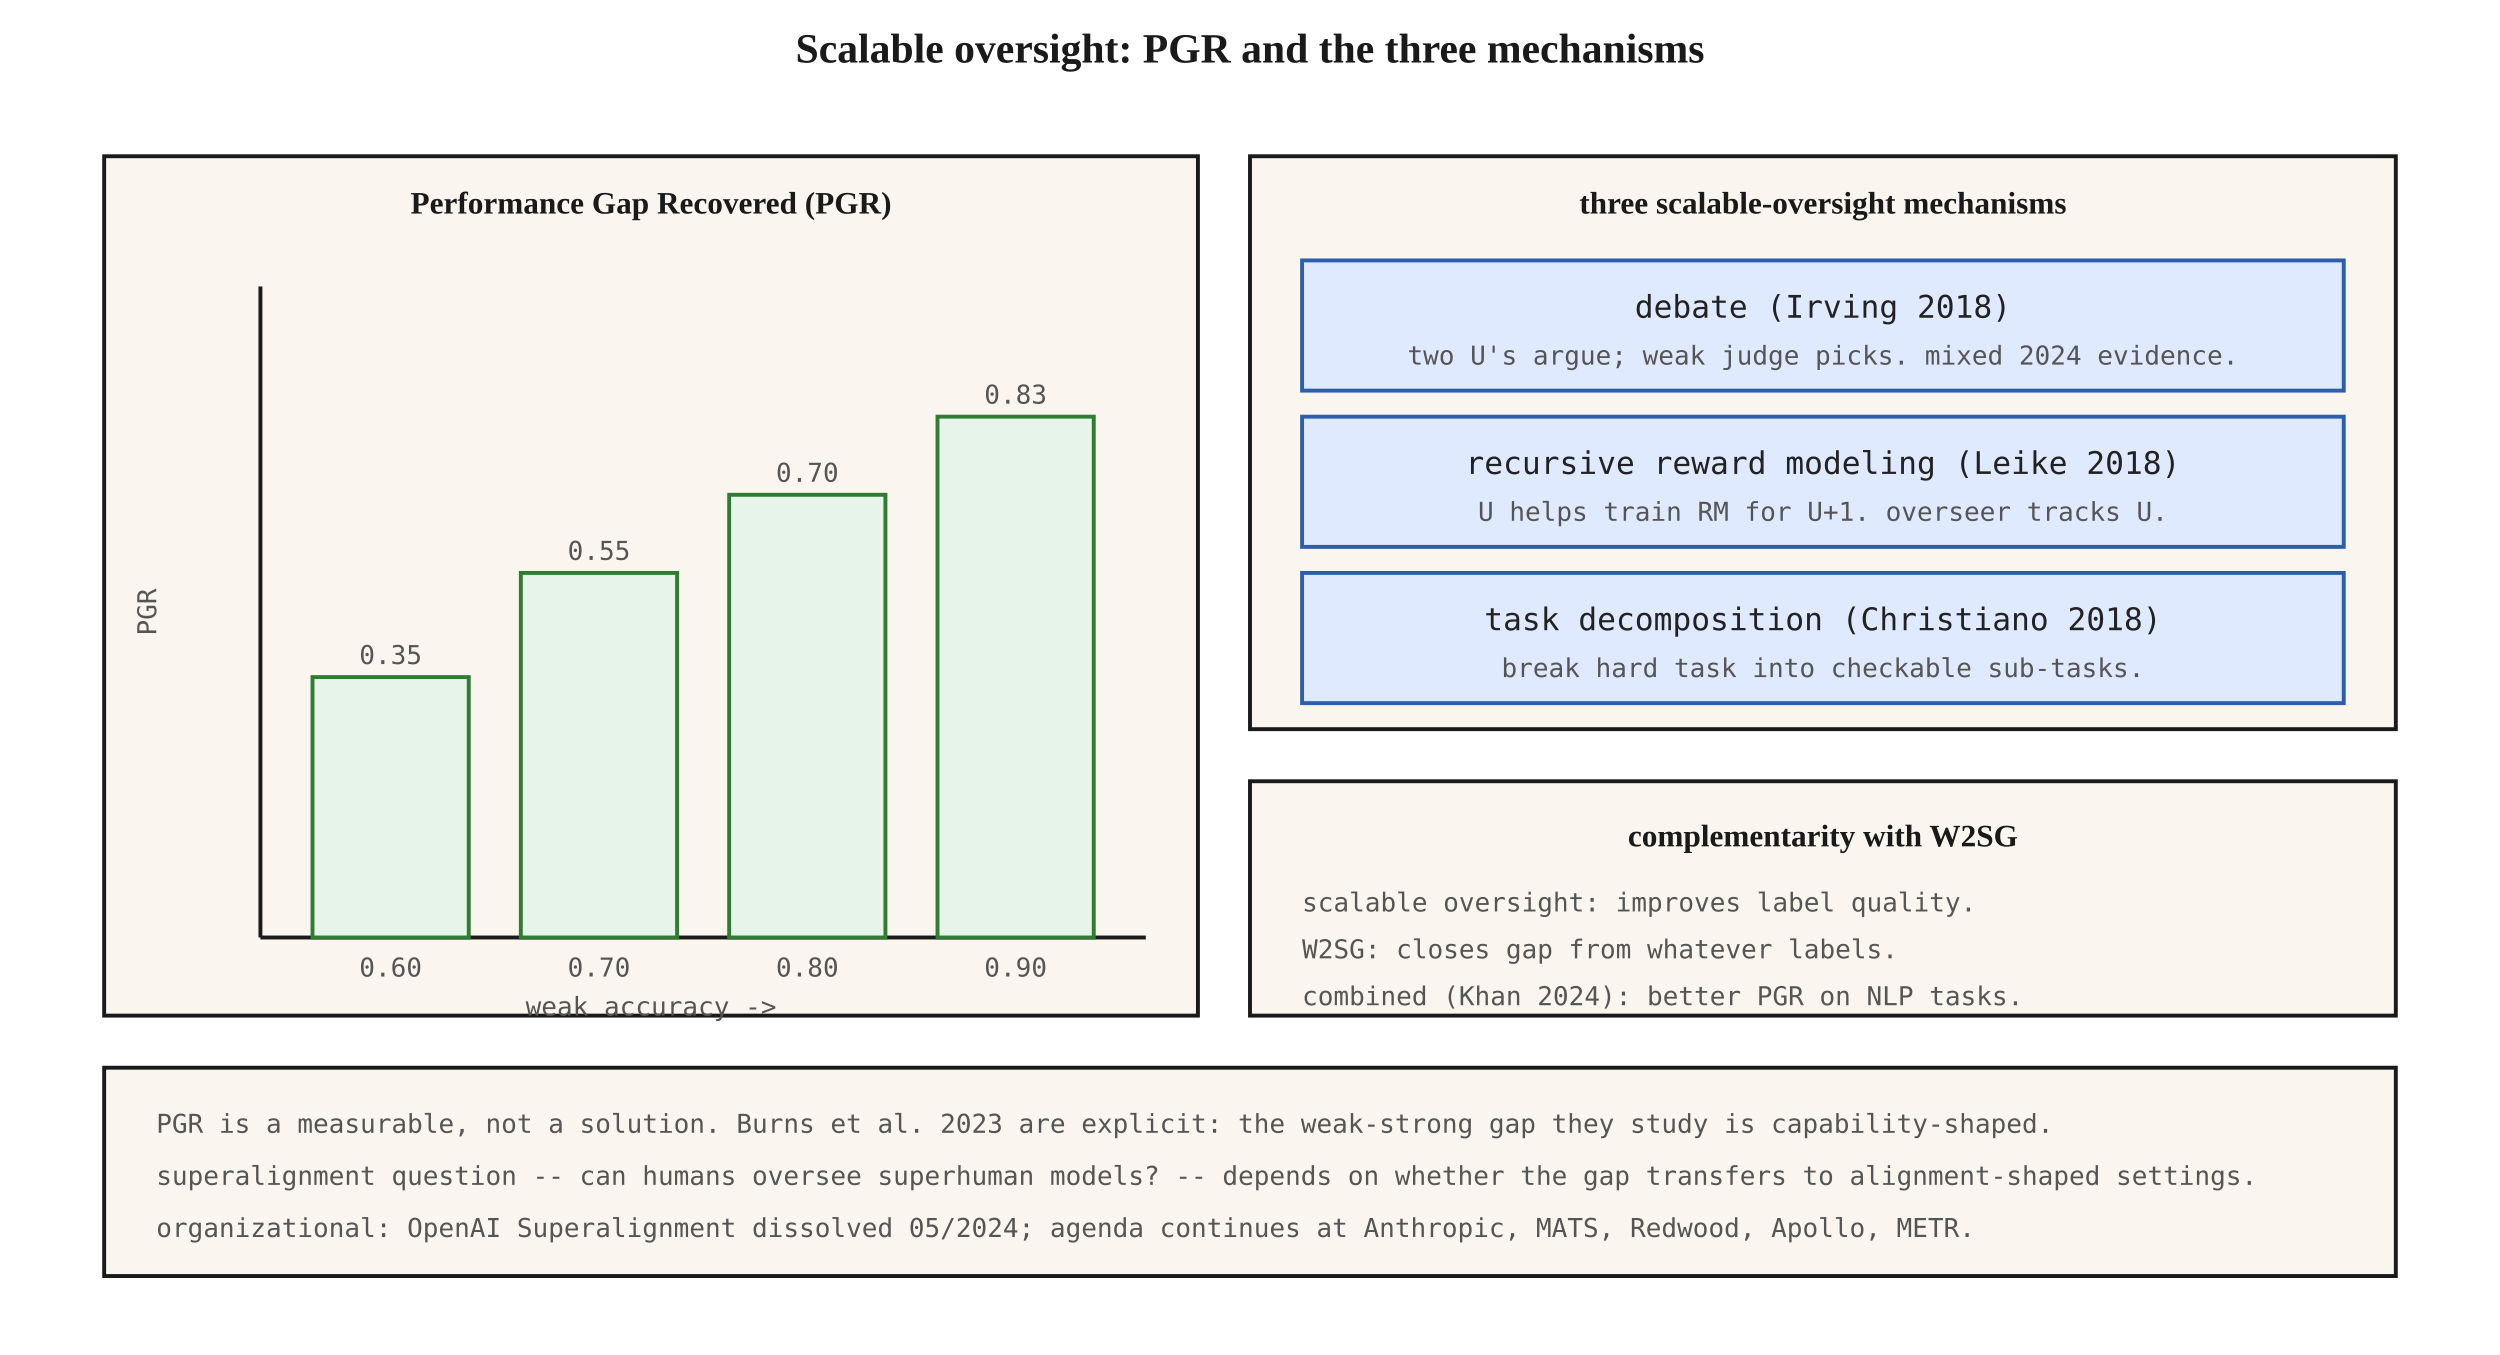
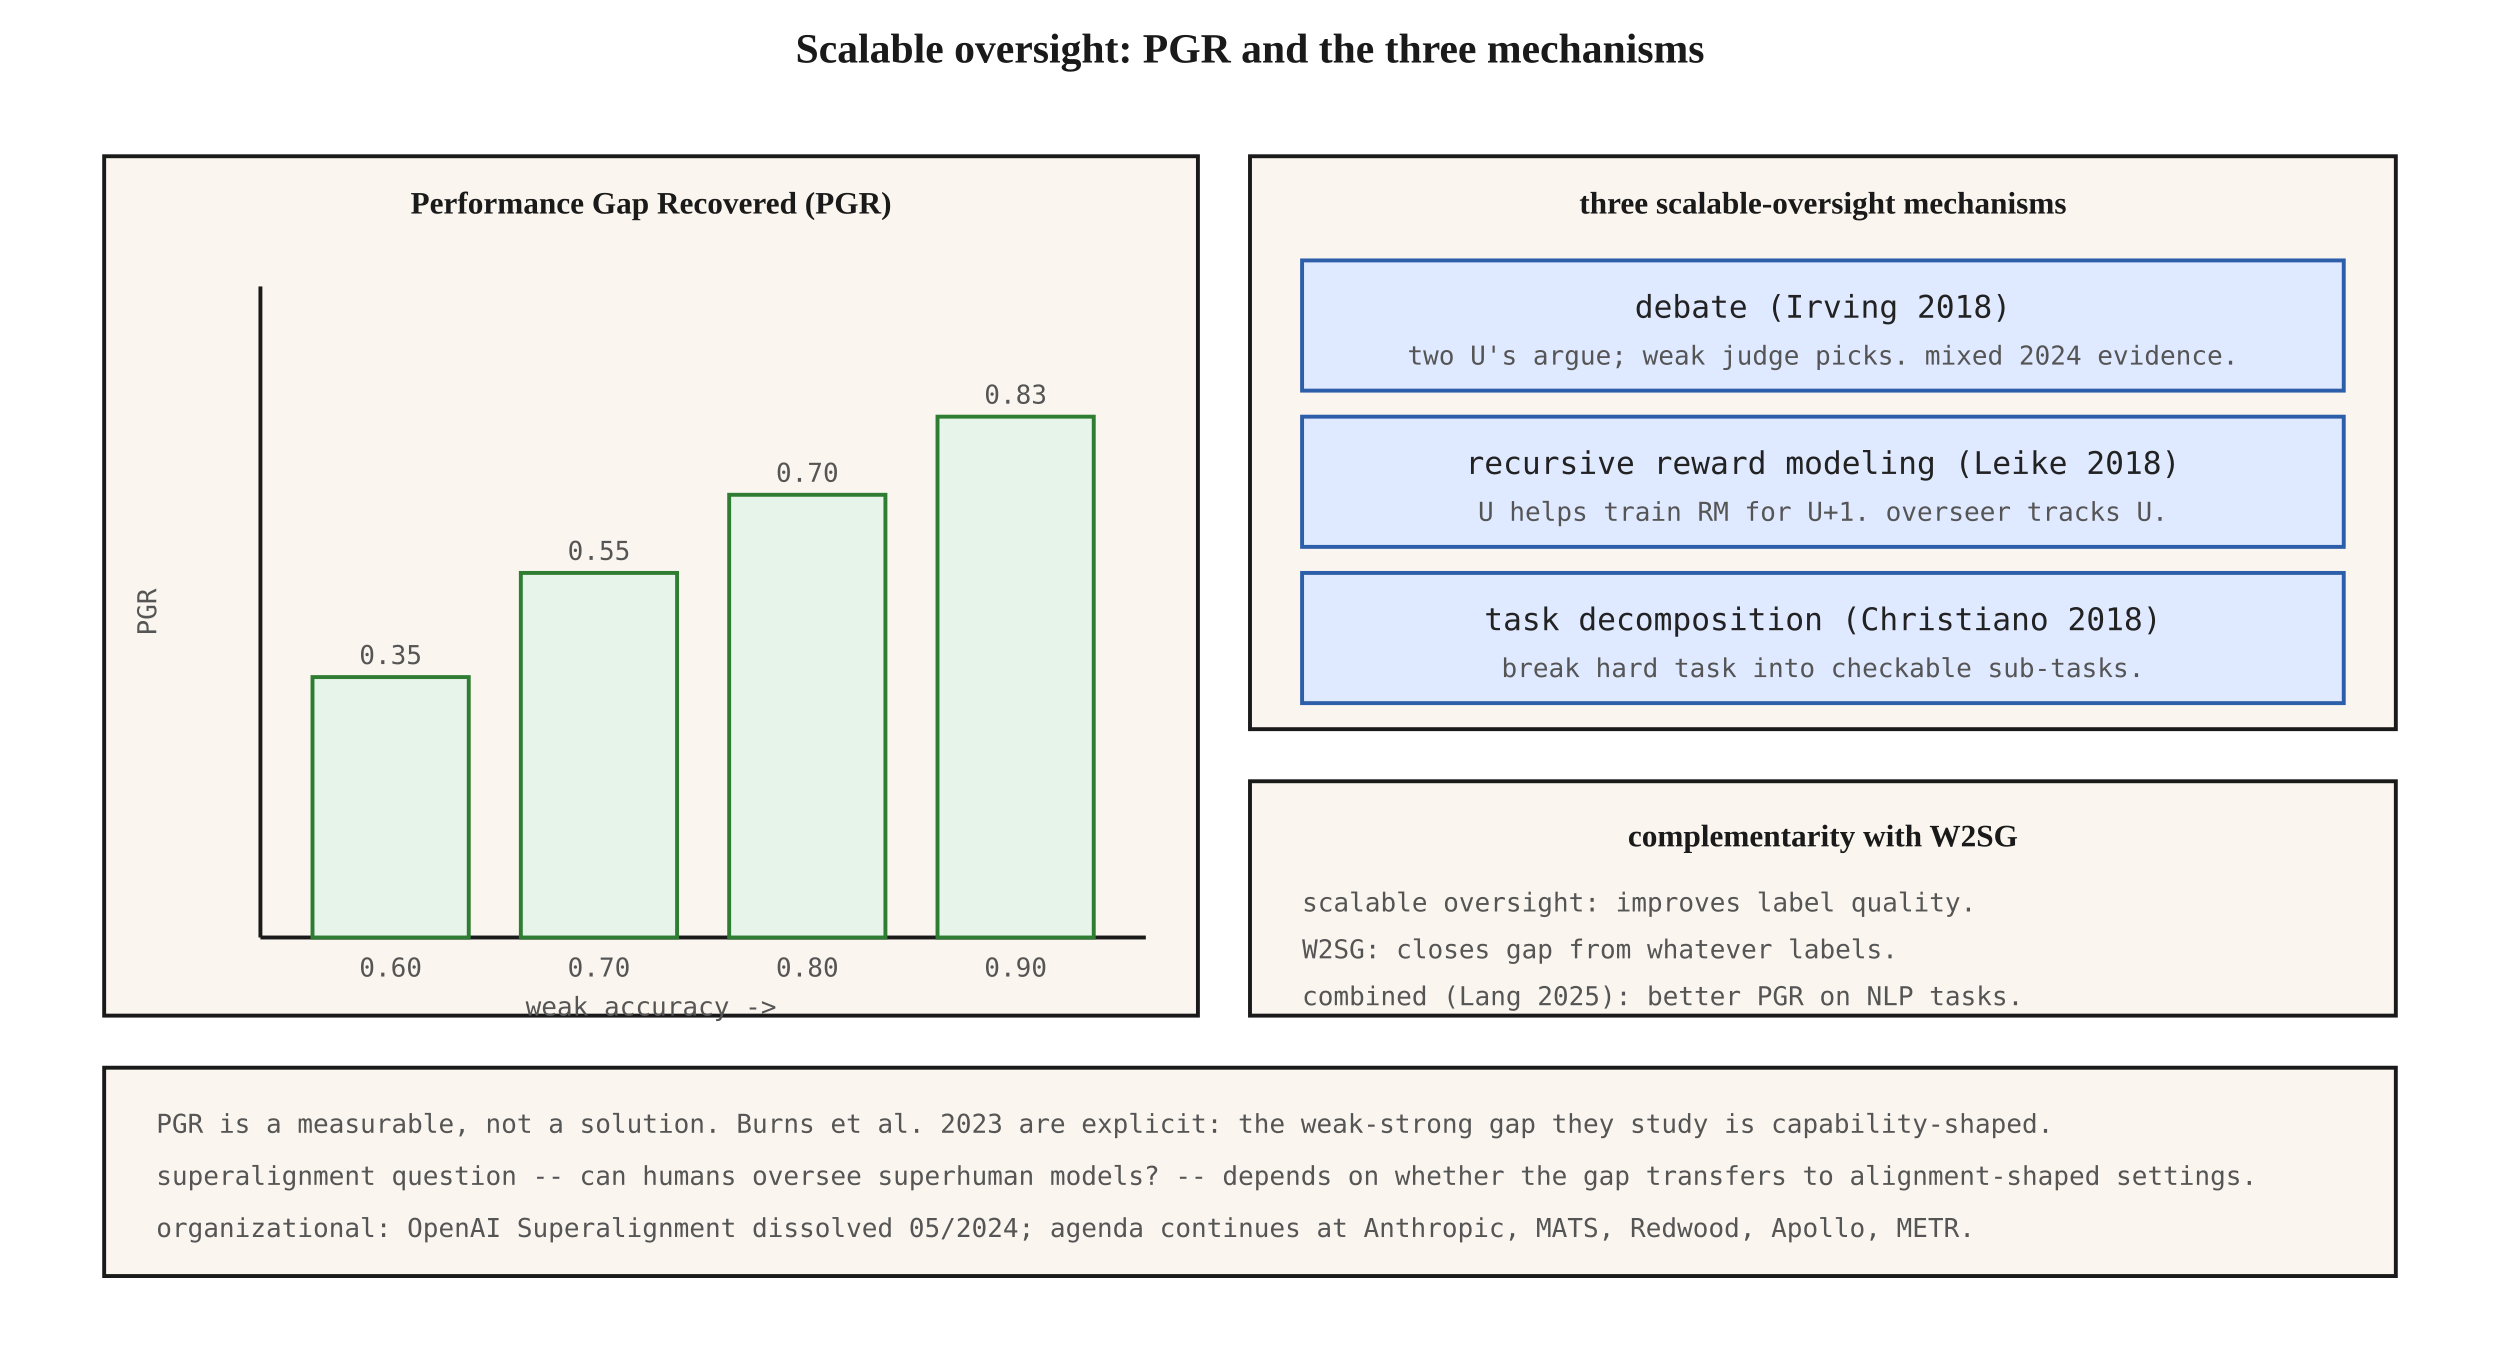
<svg xmlns="http://www.w3.org/2000/svg" viewBox="0 0 960 520" font-family="Georgia, 'Times New Roman', serif">
  <defs>
    <style>
      .box { fill: #faf6ef; stroke: #1a1a1a; stroke-width: 1.5; }
      .hot { fill: #fff1d6; stroke: #c0392b; stroke-width: 1.5; }
      .cool { fill: #e6f4ea; stroke: #2e7d32; stroke-width: 1.5; }
      .cold { fill: #dfe9ff; stroke: #2c5ea9; stroke-width: 1.5; }
      .axis { stroke: #1a1a1a; stroke-width: 1.5; fill: none; }
      .bar { stroke: #1a1a1a; stroke-width: 1.0; }
      .step { font-size: 12px; font-family: 'Menlo', monospace; fill: #222; }
      .small { font-size: 10px; font-family: 'Menlo', monospace; fill: #555; }
      .caption { font-size: 11px; fill: #555; font-style: italic; }
      .title { font-size: 16px; font-weight: 700; fill: #1a1a1a; }
      .head { font-size: 12px; font-weight: 700; fill: #1a1a1a; }
    </style>
  </defs>
  <text x="480" y="24" text-anchor="middle" class="title">Scalable oversight: PGR and the three mechanisms</text>
  <rect x="40" y="60" width="420" height="330" class="box" />
  <text x="250" y="82" text-anchor="middle" class="head">Performance Gap Recovered (PGR)</text>
  <line x1="100" y1="360" x2="440" y2="360" class="axis" />
  <line x1="100" y1="360" x2="100" y2="110" class="axis" />
  <text x="250" y="390" text-anchor="middle" class="small">weak accuracy -&gt;</text>
  <text x="60" y="235" text-anchor="middle" class="small" transform="rotate(-90 60 235)">PGR</text>
  <rect x="120" y="260" width="60" height="100" class="cool" />
  <text x="150" y="375" text-anchor="middle" class="small">0.60</text>
  <text x="150" y="255" text-anchor="middle" class="small">0.35</text>
  <rect x="200" y="220" width="60" height="140" class="cool" />
  <text x="230" y="375" text-anchor="middle" class="small">0.70</text>
  <text x="230" y="215" text-anchor="middle" class="small">0.55</text>
  <rect x="280" y="190" width="60" height="170" class="cool" />
  <text x="310" y="375" text-anchor="middle" class="small">0.80</text>
  <text x="310" y="185" text-anchor="middle" class="small">0.70</text>
  <rect x="360" y="160" width="60" height="200" class="cool" />
  <text x="390" y="375" text-anchor="middle" class="small">0.90</text>
  <text x="390" y="155" text-anchor="middle" class="small">0.83</text>
  <rect x="480" y="60" width="440" height="220" class="box" />
  <text x="700" y="82" text-anchor="middle" class="head">three scalable-oversight mechanisms</text>
  <rect x="500" y="100" width="400" height="50" class="cold" />
  <text x="700" y="122" text-anchor="middle" class="step">debate (Irving 2018)</text>
  <text x="700" y="140" text-anchor="middle" class="small">two U's argue; weak judge picks. mixed 2024 evidence.</text>
  <rect x="500" y="160" width="400" height="50" class="cold" />
  <text x="700" y="182" text-anchor="middle" class="step">recursive reward modeling (Leike 2018)</text>
  <text x="700" y="200" text-anchor="middle" class="small">U helps train RM for U+1. overseer tracks U.</text>
  <rect x="500" y="220" width="400" height="50" class="cold" />
  <text x="700" y="242" text-anchor="middle" class="step">task decomposition (Christiano 2018)</text>
  <text x="700" y="260" text-anchor="middle" class="small">break hard task into checkable sub-tasks.</text>
  <rect x="480" y="300" width="440" height="90" class="box" />
  <text x="700" y="325" text-anchor="middle" class="head">complementarity with W2SG</text>
  <text x="500" y="350" class="small">scalable oversight: improves label quality.</text>
  <text x="500" y="368" class="small">W2SG: closes gap from whatever labels.</text>
-   <text x="500" y="386" class="small">combined (Khan 2024): better PGR on NLP tasks.</text>
+   <text x="500" y="386" class="small">combined (Lang 2025): better PGR on NLP tasks.</text>
  <rect x="40" y="410" width="880" height="80" class="box" />
  <text x="60" y="435" class="small">PGR is a measurable, not a solution. Burns et al. 2023 are explicit: the weak-strong gap they study is capability-shaped.</text>
  <text x="60" y="455" class="small">superalignment question -- can humans oversee superhuman models? -- depends on whether the gap transfers to alignment-shaped settings.</text>
  <text x="60" y="475" class="small">organizational: OpenAI Superalignment dissolved 05/2024; agenda continues at Anthropic, MATS, Redwood, Apollo, METR.</text>
</svg>
